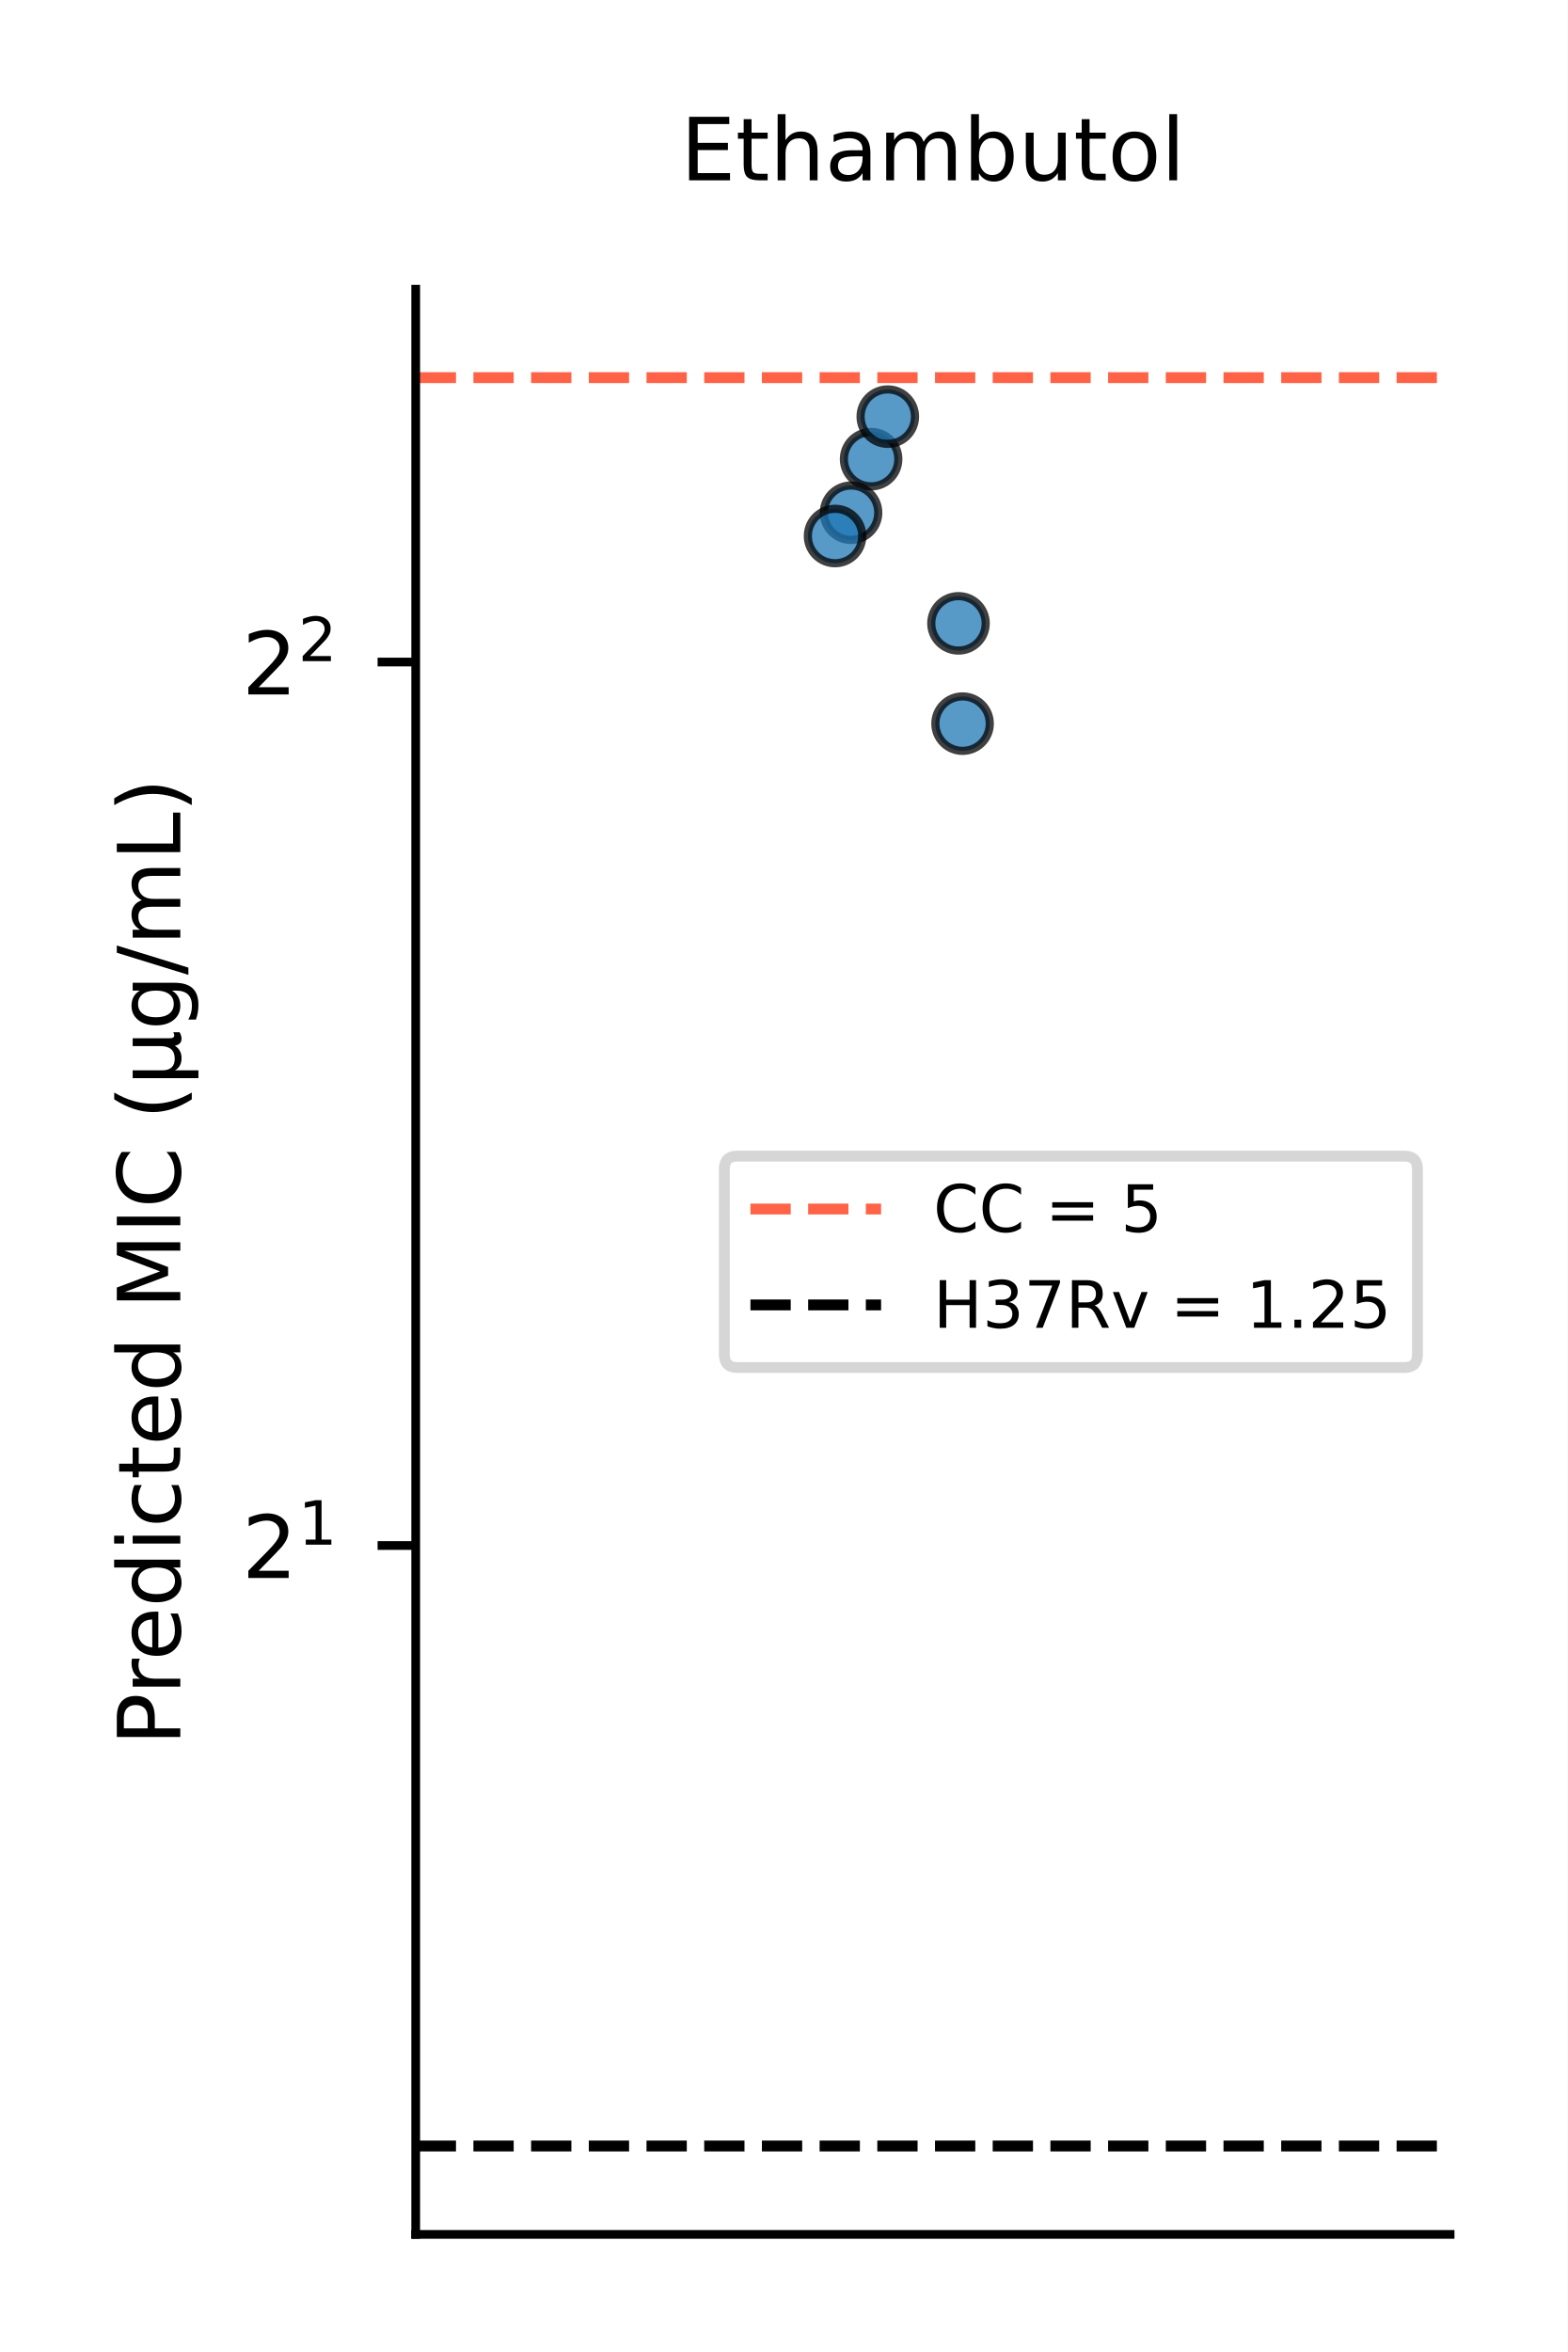
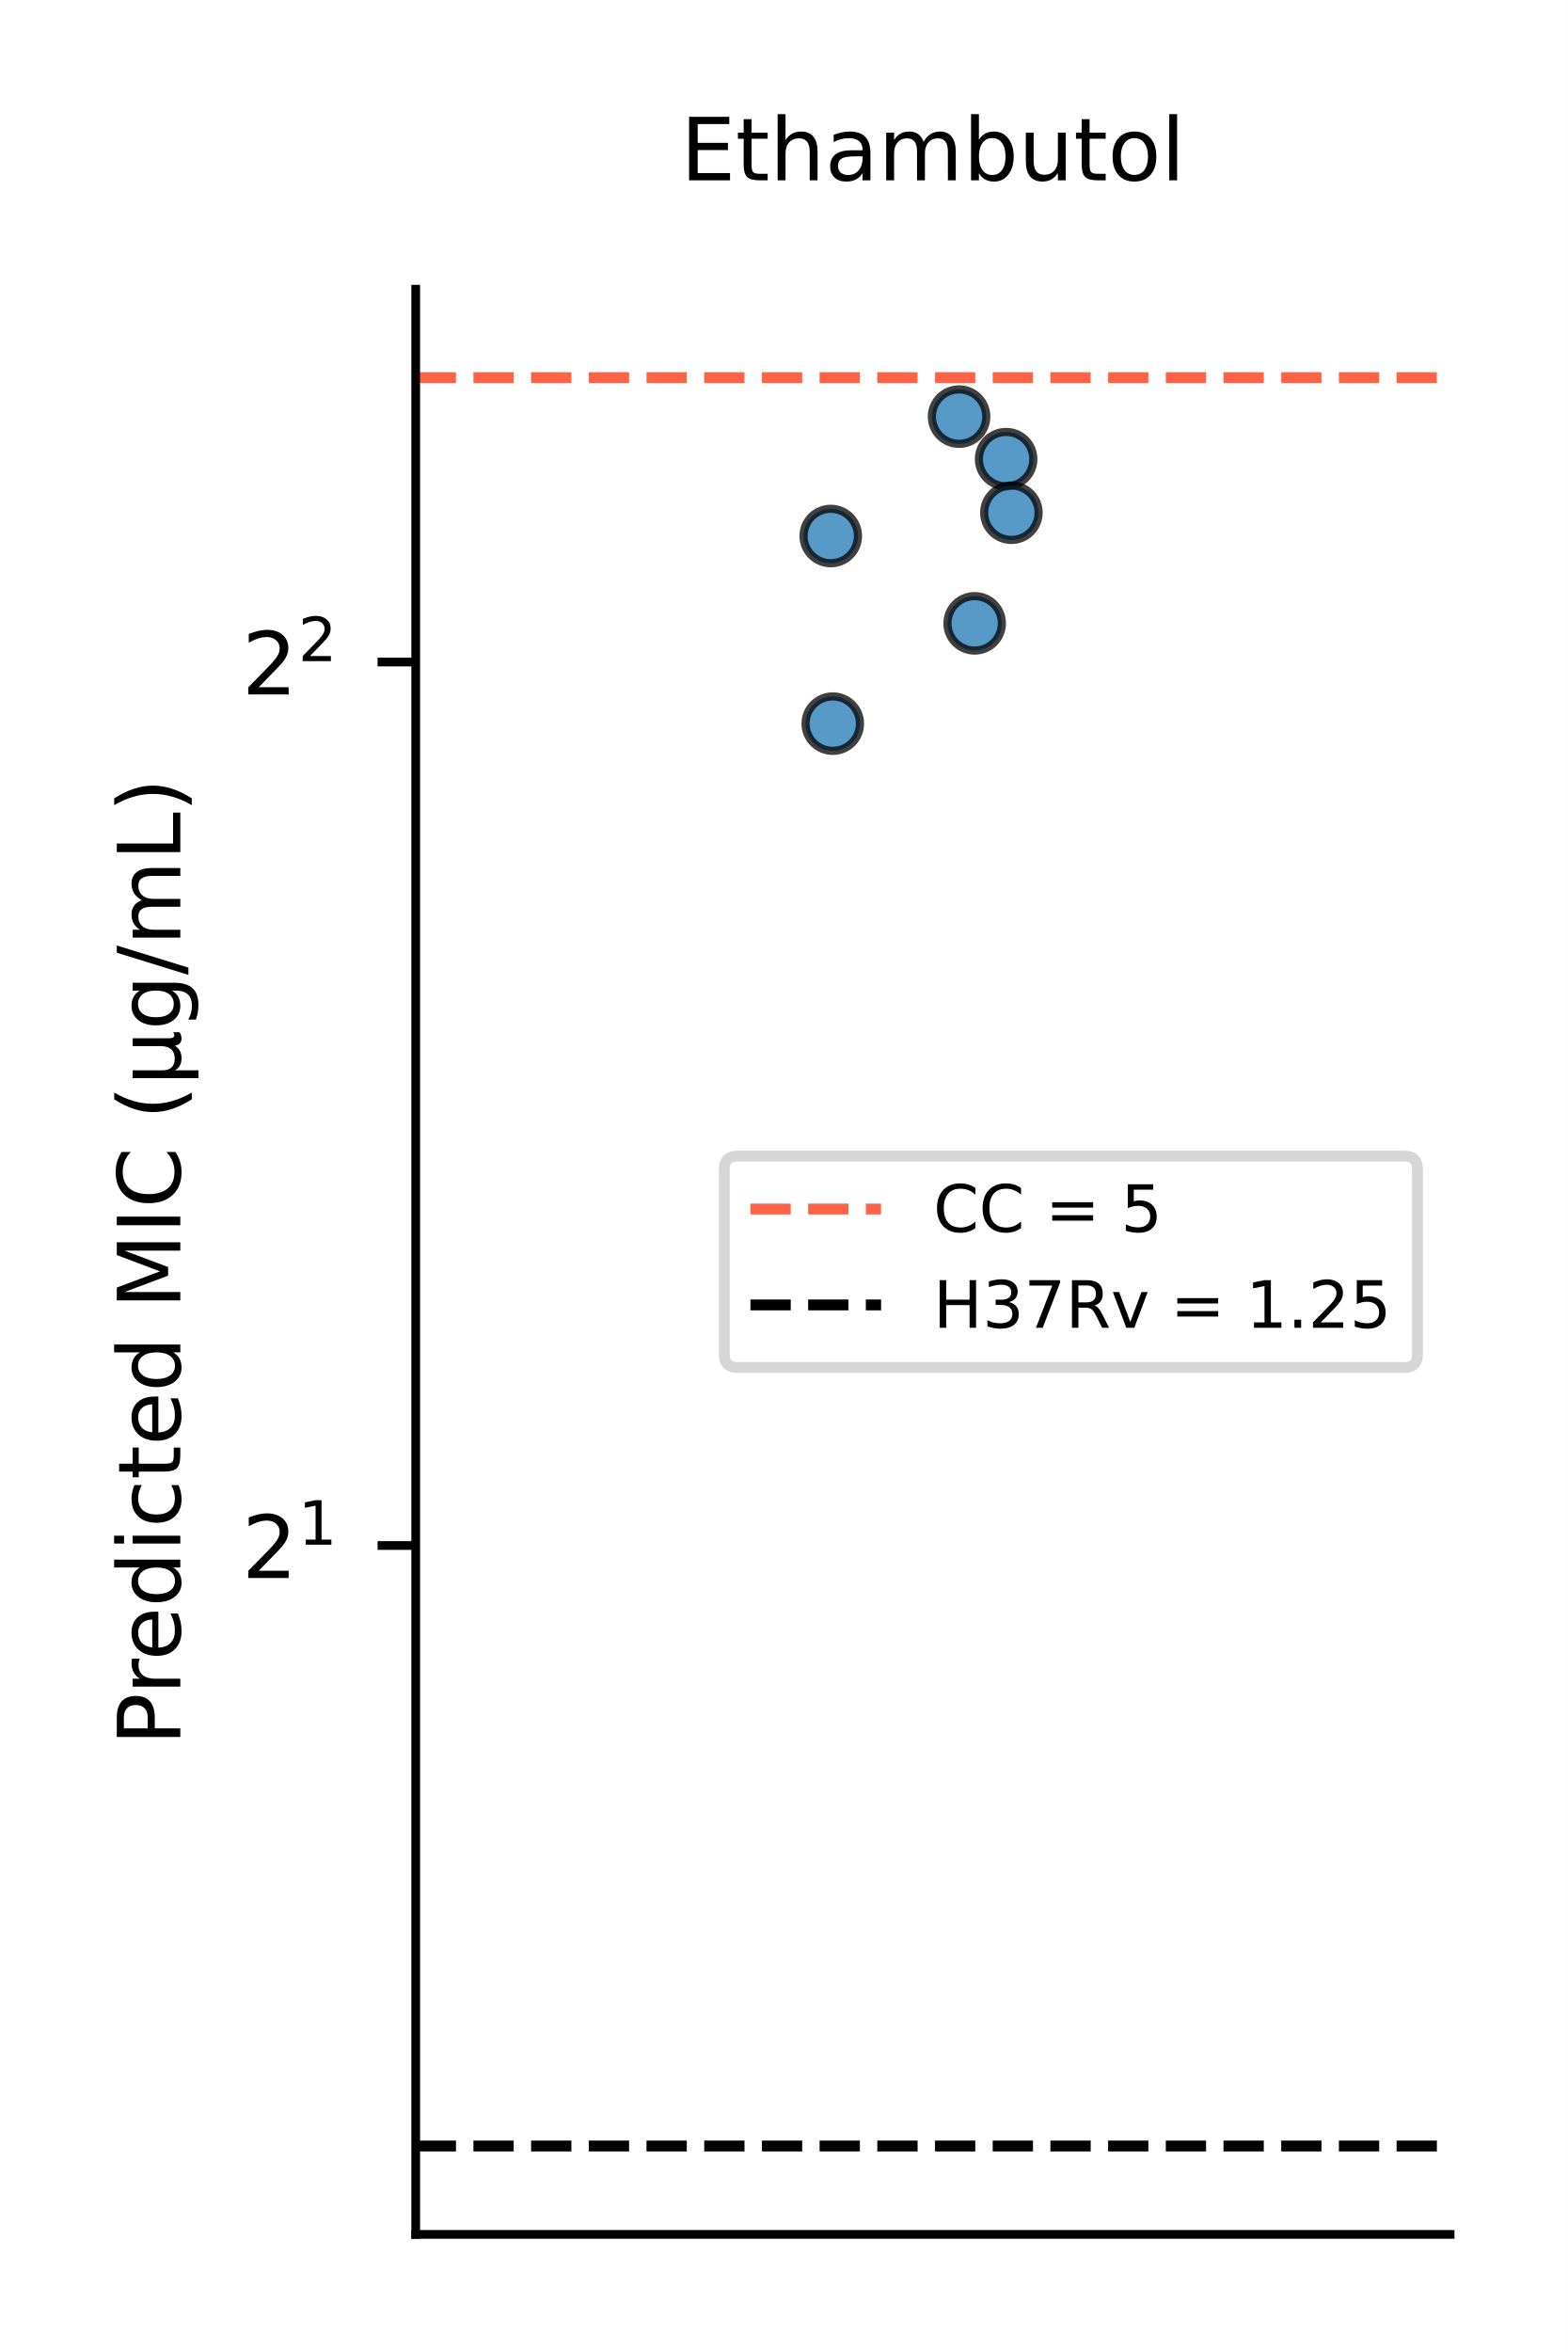
<svg xmlns="http://www.w3.org/2000/svg" xmlns:xlink="http://www.w3.org/1999/xlink" width="144pt" height="216pt" viewBox="0 0 144 216" version="1.1">
  <defs>
    <style type="text/css">*{stroke-linejoin: round; stroke-linecap: butt}</style>
  </defs>
  <g id="figure_1">
    <g id="patch_1">
      <path d="M 0 216  L 144 216  L 144 0  L 0 0  z " style="fill: #ffffff" />
    </g>
    <g id="axes_1">
      <g id="patch_2">
        <path d="M 38.185 205.2  L 133.2 205.2  L 133.2 26.56  L 38.185 26.56  z " style="fill: #ffffff" />
      </g>
      <g id="line2d_1">
-         <path d="M 38.185 34.68  L 133.2 34.68  " clip-path="url(#p94a7e517ef)" style="fill: none; stroke-dasharray: 3.7,1.6; stroke-dashoffset: 0; stroke: #ff6347" />
+         <path d="M 38.185 34.68  L 133.2 34.68  " clip-path="url(#pa513b62344)" style="fill: none; stroke-dasharray: 3.7,1.6; stroke-dashoffset: 0; stroke: #ff6347" />
      </g>
      <g id="line2d_2">
-         <path d="M 38.185 197.08  L 133.2 197.08  " clip-path="url(#p94a7e517ef)" style="fill: none; stroke-dasharray: 3.7,1.6; stroke-dashoffset: 0; stroke: #000000" />
+         <path d="M 38.185 197.08  L 133.2 197.08  " clip-path="url(#pa513b62344)" style="fill: none; stroke-dasharray: 3.7,1.6; stroke-dashoffset: 0; stroke: #000000" />
      </g>
      <g id="matplotlib.axis_1" />
      <g id="matplotlib.axis_2">
        <g id="ytick_1">
          <g id="line2d_3">
            <defs>
-               <path id="m1041d8dc2d" d="M 0 0  L -3.5 0  " style="stroke: #000000; stroke-width: 0.8" />
+               <path id="m7274e62795" d="M 0 0  L -3.5 0  " style="stroke: #000000; stroke-width: 0.8" />
            </defs>
            <g>
-               <use xlink:href="#m1041d8dc2d" x="38.185" y="141.934" style="stroke: #000000; stroke-width: 0.8" />
+               <use xlink:href="#m7274e62795" x="38.185" y="141.934" style="stroke: #000000; stroke-width: 0.8" />
            </g>
          </g>
          <g id="text_1">
            <g transform="translate(22.22524 144.9731) scale(0.08 -0.08)">
              <defs>
                <path id="DejaVuSans-32" d="M 1228 531  L 3431 531  L 3431 0  L 469 0  L 469 531  Q 828 903 1448 1529  Q 2069 2156 2228 2338  Q 2531 2678 2651 2914  Q 2772 3150 2772 3378  Q 2772 3750 2511 3984  Q 2250 4219 1831 4219  Q 1534 4219 1204 4116  Q 875 4013 500 3803  L 500 4441  Q 881 4594 1212 4672  Q 1544 4750 1819 4750  Q 2544 4750 2975 4387  Q 3406 4025 3406 3419  Q 3406 3131 3298 2873  Q 3191 2616 2906 2266  Q 2828 2175 2409 1742  Q 1991 1309 1228 531  z " transform="scale(0.015625)" />
                <path id="DejaVuSans-31" d="M 794 531  L 1825 531  L 1825 4091  L 703 3866  L 703 4441  L 1819 4666  L 2450 4666  L 2450 531  L 3481 531  L 3481 0  L 794 0  L 794 531  z " transform="scale(0.015625)" />
              </defs>
              <use xlink:href="#DejaVuSans-32" transform="translate(0 0.684375)" />
              <use xlink:href="#DejaVuSans-31" transform="translate(64.58008 38.96563) scale(0.7)" />
            </g>
          </g>
        </g>
        <g id="ytick_2">
          <g id="line2d_4">
            <g>
-               <use xlink:href="#m1041d8dc2d" x="38.185" y="60.799" style="stroke: #000000; stroke-width: 0.8" />
+               <use xlink:href="#m7274e62795" x="38.185" y="60.799" style="stroke: #000000; stroke-width: 0.8" />
            </g>
          </g>
          <g id="text_2">
            <g transform="translate(22.22524 63.83878) scale(0.08 -0.08)">
              <use xlink:href="#DejaVuSans-32" transform="translate(0 0.765625)" />
              <use xlink:href="#DejaVuSans-32" transform="translate(64.58008 39.04688) scale(0.7)" />
            </g>
          </g>
        </g>
        <g id="text_3">
          <g transform="translate(16.56149 160.3013) rotate(-90) scale(0.08 -0.08)">
            <defs>
              <path id="DejaVuSans-50" d="M 1259 4147  L 1259 2394  L 2053 2394  Q 2494 2394 2734 2622  Q 2975 2850 2975 3272  Q 2975 3691 2734 3919  Q 2494 4147 2053 4147  L 1259 4147  z M 628 4666  L 2053 4666  Q 2838 4666 3239 4311  Q 3641 3956 3641 3272  Q 3641 2581 3239 2228  Q 2838 1875 2053 1875  L 1259 1875  L 1259 0  L 628 0  L 628 4666  z " transform="scale(0.015625)" />
              <path id="DejaVuSans-72" d="M 2631 2963  Q 2534 3019 2420 3045  Q 2306 3072 2169 3072  Q 1681 3072 1420 2755  Q 1159 2438 1159 1844  L 1159 0  L 581 0  L 581 3500  L 1159 3500  L 1159 2956  Q 1341 3275 1631 3429  Q 1922 3584 2338 3584  Q 2397 3584 2469 3576  Q 2541 3569 2628 3553  L 2631 2963  z " transform="scale(0.015625)" />
              <path id="DejaVuSans-65" d="M 3597 1894  L 3597 1613  L 953 1613  Q 991 1019 1311 708  Q 1631 397 2203 397  Q 2534 397 2845 478  Q 3156 559 3463 722  L 3463 178  Q 3153 47 2828 -22  Q 2503 -91 2169 -91  Q 1331 -91 842 396  Q 353 884 353 1716  Q 353 2575 817 3079  Q 1281 3584 2069 3584  Q 2775 3584 3186 3129  Q 3597 2675 3597 1894  z M 3022 2063  Q 3016 2534 2758 2815  Q 2500 3097 2075 3097  Q 1594 3097 1305 2825  Q 1016 2553 972 2059  L 3022 2063  z " transform="scale(0.015625)" />
              <path id="DejaVuSans-64" d="M 2906 2969  L 2906 4863  L 3481 4863  L 3481 0  L 2906 0  L 2906 525  Q 2725 213 2448 61  Q 2172 -91 1784 -91  Q 1150 -91 751 415  Q 353 922 353 1747  Q 353 2572 751 3078  Q 1150 3584 1784 3584  Q 2172 3584 2448 3432  Q 2725 3281 2906 2969  z M 947 1747  Q 947 1113 1208 752  Q 1469 391 1925 391  Q 2381 391 2643 752  Q 2906 1113 2906 1747  Q 2906 2381 2643 2742  Q 2381 3103 1925 3103  Q 1469 3103 1208 2742  Q 947 2381 947 1747  z " transform="scale(0.015625)" />
              <path id="DejaVuSans-69" d="M 603 3500  L 1178 3500  L 1178 0  L 603 0  L 603 3500  z M 603 4863  L 1178 4863  L 1178 4134  L 603 4134  L 603 4863  z " transform="scale(0.015625)" />
              <path id="DejaVuSans-63" d="M 3122 3366  L 3122 2828  Q 2878 2963 2633 3030  Q 2388 3097 2138 3097  Q 1578 3097 1268 2742  Q 959 2388 959 1747  Q 959 1106 1268 751  Q 1578 397 2138 397  Q 2388 397 2633 464  Q 2878 531 3122 666  L 3122 134  Q 2881 22 2623 -34  Q 2366 -91 2075 -91  Q 1284 -91 818 406  Q 353 903 353 1747  Q 353 2603 823 3093  Q 1294 3584 2113 3584  Q 2378 3584 2631 3529  Q 2884 3475 3122 3366  z " transform="scale(0.015625)" />
              <path id="DejaVuSans-74" d="M 1172 4494  L 1172 3500  L 2356 3500  L 2356 3053  L 1172 3053  L 1172 1153  Q 1172 725 1289 603  Q 1406 481 1766 481  L 2356 481  L 2356 0  L 1766 0  Q 1100 0 847 248  Q 594 497 594 1153  L 594 3053  L 172 3053  L 172 3500  L 594 3500  L 594 4494  L 1172 4494  z " transform="scale(0.015625)" />
              <path id="DejaVuSans-20" transform="scale(0.015625)" />
              <path id="DejaVuSans-4d" d="M 628 4666  L 1569 4666  L 2759 1491  L 3956 4666  L 4897 4666  L 4897 0  L 4281 0  L 4281 4097  L 3078 897  L 2444 897  L 1241 4097  L 1241 0  L 628 0  L 628 4666  z " transform="scale(0.015625)" />
              <path id="DejaVuSans-49" d="M 628 4666  L 1259 4666  L 1259 0  L 628 0  L 628 4666  z " transform="scale(0.015625)" />
              <path id="DejaVuSans-43" d="M 4122 4306  L 4122 3641  Q 3803 3938 3442 4084  Q 3081 4231 2675 4231  Q 1875 4231 1450 3742  Q 1025 3253 1025 2328  Q 1025 1406 1450 917  Q 1875 428 2675 428  Q 3081 428 3442 575  Q 3803 722 4122 1019  L 4122 359  Q 3791 134 3420 21  Q 3050 -91 2638 -91  Q 1578 -91 968 557  Q 359 1206 359 2328  Q 359 3453 968 4101  Q 1578 4750 2638 4750  Q 3056 4750 3426 4639  Q 3797 4528 4122 4306  z " transform="scale(0.015625)" />
              <path id="DejaVuSans-28" d="M 1984 4856  Q 1566 4138 1362 3434  Q 1159 2731 1159 2009  Q 1159 1288 1364 580  Q 1569 -128 1984 -844  L 1484 -844  Q 1016 -109 783 600  Q 550 1309 550 2009  Q 550 2706 781 3412  Q 1013 4119 1484 4856  L 1984 4856  z " transform="scale(0.015625)" />
              <path id="DejaVuSans-b5" d="M 544 -1331  L 544 3500  L 1119 3500  L 1119 1325  Q 1119 872 1334 640  Q 1550 409 1972 409  Q 2434 409 2667 671  Q 2900 934 2900 1459  L 2900 3500  L 3475 3500  L 3475 806  Q 3475 619 3529 530  Q 3584 441 3700 441  Q 3728 441 3778 458  Q 3828 475 3916 513  L 3916 50  Q 3788 -22 3673 -56  Q 3559 -91 3450 -91  Q 3234 -91 3106 31  Q 2978 153 2931 403  Q 2775 156 2548 32  Q 2322 -91 2016 -91  Q 1697 -91 1473 31  Q 1250 153 1119 397  L 1119 -1331  L 544 -1331  z " transform="scale(0.015625)" />
              <path id="DejaVuSans-67" d="M 2906 1791  Q 2906 2416 2648 2759  Q 2391 3103 1925 3103  Q 1463 3103 1205 2759  Q 947 2416 947 1791  Q 947 1169 1205 825  Q 1463 481 1925 481  Q 2391 481 2648 825  Q 2906 1169 2906 1791  z M 3481 434  Q 3481 -459 3084 -895  Q 2688 -1331 1869 -1331  Q 1566 -1331 1297 -1286  Q 1028 -1241 775 -1147  L 775 -588  Q 1028 -725 1275 -790  Q 1522 -856 1778 -856  Q 2344 -856 2625 -561  Q 2906 -266 2906 331  L 2906 616  Q 2728 306 2450 153  Q 2172 0 1784 0  Q 1141 0 747 490  Q 353 981 353 1791  Q 353 2603 747 3093  Q 1141 3584 1784 3584  Q 2172 3584 2450 3431  Q 2728 3278 2906 2969  L 2906 3500  L 3481 3500  L 3481 434  z " transform="scale(0.015625)" />
              <path id="DejaVuSans-2f" d="M 1625 4666  L 2156 4666  L 531 -594  L 0 -594  L 1625 4666  z " transform="scale(0.015625)" />
              <path id="DejaVuSans-6d" d="M 3328 2828  Q 3544 3216 3844 3400  Q 4144 3584 4550 3584  Q 5097 3584 5394 3201  Q 5691 2819 5691 2113  L 5691 0  L 5113 0  L 5113 2094  Q 5113 2597 4934 2840  Q 4756 3084 4391 3084  Q 3944 3084 3684 2787  Q 3425 2491 3425 1978  L 3425 0  L 2847 0  L 2847 2094  Q 2847 2600 2669 2842  Q 2491 3084 2119 3084  Q 1678 3084 1418 2786  Q 1159 2488 1159 1978  L 1159 0  L 581 0  L 581 3500  L 1159 3500  L 1159 2956  Q 1356 3278 1631 3431  Q 1906 3584 2284 3584  Q 2666 3584 2933 3390  Q 3200 3197 3328 2828  z " transform="scale(0.015625)" />
              <path id="DejaVuSans-4c" d="M 628 4666  L 1259 4666  L 1259 531  L 3531 531  L 3531 0  L 628 0  L 628 4666  z " transform="scale(0.015625)" />
              <path id="DejaVuSans-29" d="M 513 4856  L 1013 4856  Q 1481 4119 1714 3412  Q 1947 2706 1947 2009  Q 1947 1309 1714 600  Q 1481 -109 1013 -844  L 513 -844  Q 928 -128 1133 580  Q 1338 1288 1338 2009  Q 1338 2731 1133 3434  Q 928 4138 513 4856  z " transform="scale(0.015625)" />
            </defs>
            <use xlink:href="#DejaVuSans-50" />
            <use xlink:href="#DejaVuSans-72" x="58.553" />
            <use xlink:href="#DejaVuSans-65" x="97.416" />
            <use xlink:href="#DejaVuSans-64" x="158.939" />
            <use xlink:href="#DejaVuSans-69" x="222.416" />
            <use xlink:href="#DejaVuSans-63" x="250.199" />
            <use xlink:href="#DejaVuSans-74" x="305.18" />
            <use xlink:href="#DejaVuSans-65" x="344.389" />
            <use xlink:href="#DejaVuSans-64" x="405.912" />
            <use xlink:href="#DejaVuSans-20" x="469.389" />
            <use xlink:href="#DejaVuSans-4d" x="501.176" />
            <use xlink:href="#DejaVuSans-49" x="587.455" />
            <use xlink:href="#DejaVuSans-43" x="616.947" />
            <use xlink:href="#DejaVuSans-20" x="686.771" />
            <use xlink:href="#DejaVuSans-28" x="718.559" />
            <use xlink:href="#DejaVuSans-b5" x="757.572" />
            <use xlink:href="#DejaVuSans-67" x="821.195" />
            <use xlink:href="#DejaVuSans-2f" x="884.672" />
            <use xlink:href="#DejaVuSans-6d" x="918.363" />
            <use xlink:href="#DejaVuSans-4c" x="1015.775" />
            <use xlink:href="#DejaVuSans-29" x="1071.488" />
          </g>
        </g>
      </g>
      <g id="patch_3">
        <path d="M 38.185 205.2  L 38.185 26.56  " style="fill: none; stroke: #000000; stroke-width: 0.8; stroke-linejoin: miter; stroke-linecap: square" />
      </g>
      <g id="patch_4">
        <path d="M 38.185 205.2  L 133.2 205.2  " style="fill: none; stroke: #000000; stroke-width: 0.8; stroke-linejoin: miter; stroke-linecap: square" />
      </g>
      <g id="PathCollection_1">
        <defs>
-           <path id="m1f23455dfd" d="M 0 2.5  C 0.663 2.5 1.299 2.237 1.768 1.768  C 2.237 1.299 2.5 0.663 2.5 0  C 2.5 -0.663 2.237 -1.299 1.768 -1.768  C 1.299 -2.237 0.663 -2.5 0 -2.5  C -0.663 -2.5 -1.299 -2.237 -1.768 -1.768  C -2.237 -1.299 -2.5 -0.663 -2.5 0  C -2.5 0.663 -2.237 1.299 -1.768 1.768  C -1.299 2.237 -0.663 2.5 0 2.5  z " style="stroke: #000000; stroke-opacity: 0.75; stroke-width: 0.75" />
+           <path id="m752f09e9a6" d="M 0 2.5  C 0.663 2.5 1.299 2.237 1.768 1.768  C 2.237 1.299 2.5 0.663 2.5 0  C 2.5 -0.663 2.237 -1.299 1.768 -1.768  C 1.299 -2.237 0.663 -2.5 0 -2.5  C -0.663 -2.5 -1.299 -2.237 -1.768 -1.768  C -2.237 -1.299 -2.5 -0.663 -2.5 0  C -2.5 0.663 -2.237 1.299 -1.768 1.768  C -1.299 2.237 -0.663 2.5 0 2.5  z " style="stroke: #000000; stroke-opacity: 0.75; stroke-width: 0.75" />
        </defs>
-         <g clip-path="url(#p94a7e517ef)">
-           <use xlink:href="#m1f23455dfd" x="80.016" y="42.167" style="fill: #1f77b4; fill-opacity: 0.75; stroke: #000000; stroke-opacity: 0.75; stroke-width: 0.75" />
-           <use xlink:href="#m1f23455dfd" x="88.417" y="66.457" style="fill: #1f77b4; fill-opacity: 0.75; stroke: #000000; stroke-opacity: 0.75; stroke-width: 0.75" />
-           <use xlink:href="#m1f23455dfd" x="88.042" y="57.246" style="fill: #1f77b4; fill-opacity: 0.75; stroke: #000000; stroke-opacity: 0.75; stroke-width: 0.75" />
-           <use xlink:href="#m1f23455dfd" x="81.548" y="38.262" style="fill: #1f77b4; fill-opacity: 0.75; stroke: #000000; stroke-opacity: 0.75; stroke-width: 0.75" />
-           <use xlink:href="#m1f23455dfd" x="78.173" y="47.087" style="fill: #1f77b4; fill-opacity: 0.75; stroke: #000000; stroke-opacity: 0.75; stroke-width: 0.75" />
-           <use xlink:href="#m1f23455dfd" x="76.704" y="49.226" style="fill: #1f77b4; fill-opacity: 0.75; stroke: #000000; stroke-opacity: 0.75; stroke-width: 0.75" />
+         <g clip-path="url(#pa513b62344)">
+           <use xlink:href="#m752f09e9a6" x="92.416" y="42.167" style="fill: #1f77b4; fill-opacity: 0.75; stroke: #000000; stroke-opacity: 0.75; stroke-width: 0.75" />
+           <use xlink:href="#m752f09e9a6" x="76.495" y="66.457" style="fill: #1f77b4; fill-opacity: 0.75; stroke: #000000; stroke-opacity: 0.75; stroke-width: 0.75" />
+           <use xlink:href="#m752f09e9a6" x="89.528" y="57.246" style="fill: #1f77b4; fill-opacity: 0.75; stroke: #000000; stroke-opacity: 0.75; stroke-width: 0.75" />
+           <use xlink:href="#m752f09e9a6" x="88.096" y="38.262" style="fill: #1f77b4; fill-opacity: 0.75; stroke: #000000; stroke-opacity: 0.75; stroke-width: 0.75" />
+           <use xlink:href="#m752f09e9a6" x="92.901" y="47.087" style="fill: #1f77b4; fill-opacity: 0.75; stroke: #000000; stroke-opacity: 0.75; stroke-width: 0.75" />
+           <use xlink:href="#m752f09e9a6" x="76.31" y="49.226" style="fill: #1f77b4; fill-opacity: 0.75; stroke: #000000; stroke-opacity: 0.75; stroke-width: 0.75" />
        </g>
      </g>
      <g id="text_4">
        <g transform="translate(62.51325 16.56) scale(0.08 -0.08)">
          <defs>
            <path id="DejaVuSans-45" d="M 628 4666  L 3578 4666  L 3578 4134  L 1259 4134  L 1259 2753  L 3481 2753  L 3481 2222  L 1259 2222  L 1259 531  L 3634 531  L 3634 0  L 628 0  L 628 4666  z " transform="scale(0.015625)" />
            <path id="DejaVuSans-68" d="M 3513 2113  L 3513 0  L 2938 0  L 2938 2094  Q 2938 2591 2744 2837  Q 2550 3084 2163 3084  Q 1697 3084 1428 2787  Q 1159 2491 1159 1978  L 1159 0  L 581 0  L 581 4863  L 1159 4863  L 1159 2956  Q 1366 3272 1645 3428  Q 1925 3584 2291 3584  Q 2894 3584 3203 3211  Q 3513 2838 3513 2113  z " transform="scale(0.015625)" />
            <path id="DejaVuSans-61" d="M 2194 1759  Q 1497 1759 1228 1600  Q 959 1441 959 1056  Q 959 750 1161 570  Q 1363 391 1709 391  Q 2188 391 2477 730  Q 2766 1069 2766 1631  L 2766 1759  L 2194 1759  z M 3341 1997  L 3341 0  L 2766 0  L 2766 531  Q 2569 213 2275 61  Q 1981 -91 1556 -91  Q 1019 -91 701 211  Q 384 513 384 1019  Q 384 1609 779 1909  Q 1175 2209 1959 2209  L 2766 2209  L 2766 2266  Q 2766 2663 2505 2880  Q 2244 3097 1772 3097  Q 1472 3097 1187 3025  Q 903 2953 641 2809  L 641 3341  Q 956 3463 1253 3523  Q 1550 3584 1831 3584  Q 2591 3584 2966 3190  Q 3341 2797 3341 1997  z " transform="scale(0.015625)" />
            <path id="DejaVuSans-62" d="M 3116 1747  Q 3116 2381 2855 2742  Q 2594 3103 2138 3103  Q 1681 3103 1420 2742  Q 1159 2381 1159 1747  Q 1159 1113 1420 752  Q 1681 391 2138 391  Q 2594 391 2855 752  Q 3116 1113 3116 1747  z M 1159 2969  Q 1341 3281 1617 3432  Q 1894 3584 2278 3584  Q 2916 3584 3314 3078  Q 3713 2572 3713 1747  Q 3713 922 3314 415  Q 2916 -91 2278 -91  Q 1894 -91 1617 61  Q 1341 213 1159 525  L 1159 0  L 581 0  L 581 4863  L 1159 4863  L 1159 2969  z " transform="scale(0.015625)" />
            <path id="DejaVuSans-75" d="M 544 1381  L 544 3500  L 1119 3500  L 1119 1403  Q 1119 906 1312 657  Q 1506 409 1894 409  Q 2359 409 2629 706  Q 2900 1003 2900 1516  L 2900 3500  L 3475 3500  L 3475 0  L 2900 0  L 2900 538  Q 2691 219 2414 64  Q 2138 -91 1772 -91  Q 1169 -91 856 284  Q 544 659 544 1381  z M 1991 3584  L 1991 3584  z " transform="scale(0.015625)" />
            <path id="DejaVuSans-6f" d="M 1959 3097  Q 1497 3097 1228 2736  Q 959 2375 959 1747  Q 959 1119 1226 758  Q 1494 397 1959 397  Q 2419 397 2687 759  Q 2956 1122 2956 1747  Q 2956 2369 2687 2733  Q 2419 3097 1959 3097  z M 1959 3584  Q 2709 3584 3137 3096  Q 3566 2609 3566 1747  Q 3566 888 3137 398  Q 2709 -91 1959 -91  Q 1206 -91 779 398  Q 353 888 353 1747  Q 353 2609 779 3096  Q 1206 3584 1959 3584  z " transform="scale(0.015625)" />
            <path id="DejaVuSans-6c" d="M 603 4863  L 1178 4863  L 1178 0  L 603 0  L 603 4863  z " transform="scale(0.015625)" />
          </defs>
          <use xlink:href="#DejaVuSans-45" />
          <use xlink:href="#DejaVuSans-74" x="63.184" />
          <use xlink:href="#DejaVuSans-68" x="102.393" />
          <use xlink:href="#DejaVuSans-61" x="165.771" />
          <use xlink:href="#DejaVuSans-6d" x="227.051" />
          <use xlink:href="#DejaVuSans-62" x="324.463" />
          <use xlink:href="#DejaVuSans-75" x="387.939" />
          <use xlink:href="#DejaVuSans-74" x="451.318" />
          <use xlink:href="#DejaVuSans-6f" x="490.527" />
          <use xlink:href="#DejaVuSans-6c" x="551.709" />
        </g>
      </g>
      <g id="legend_1">
        <g id="patch_5">
          <path d="M 67.732 125.587  L 129 125.587  Q 130.2 125.587 130.2 124.387  L 130.2 107.373  Q 130.2 106.173 129 106.173  L 67.732 106.173  Q 66.532 106.173 66.532 107.373  L 66.532 124.387  Q 66.532 125.587 67.732 125.587  z " style="fill: #ffffff; opacity: 0.8; stroke: #cccccc; stroke-linejoin: miter" />
        </g>
        <g id="line2d_5">
          <path d="M 68.932 111.032  L 74.932 111.032  L 80.932 111.032  " style="fill: none; stroke-dasharray: 3.7,1.6; stroke-dashoffset: 0; stroke: #ff6347" />
        </g>
        <g id="text_5">
          <g transform="translate(85.73156 113.1322) scale(0.06 -0.06)">
            <defs>
              <path id="DejaVuSans-3d" d="M 678 2906  L 4684 2906  L 4684 2381  L 678 2381  L 678 2906  z M 678 1631  L 4684 1631  L 4684 1100  L 678 1100  L 678 1631  z " transform="scale(0.015625)" />
              <path id="DejaVuSans-35" d="M 691 4666  L 3169 4666  L 3169 4134  L 1269 4134  L 1269 2991  Q 1406 3038 1543 3061  Q 1681 3084 1819 3084  Q 2600 3084 3056 2656  Q 3513 2228 3513 1497  Q 3513 744 3044 326  Q 2575 -91 1722 -91  Q 1428 -91 1123 -41  Q 819 9 494 109  L 494 744  Q 775 591 1075 516  Q 1375 441 1709 441  Q 2250 441 2565 725  Q 2881 1009 2881 1497  Q 2881 1984 2565 2268  Q 2250 2553 1709 2553  Q 1456 2553 1204 2497  Q 953 2441 691 2322  L 691 4666  z " transform="scale(0.015625)" />
            </defs>
            <use xlink:href="#DejaVuSans-43" />
            <use xlink:href="#DejaVuSans-43" x="69.824" />
            <use xlink:href="#DejaVuSans-20" x="139.648" />
            <use xlink:href="#DejaVuSans-3d" x="171.436" />
            <use xlink:href="#DejaVuSans-20" x="255.225" />
            <use xlink:href="#DejaVuSans-35" x="287.012" />
          </g>
        </g>
        <g id="line2d_6">
          <path d="M 68.932 119.839  L 74.932 119.839  L 80.932 119.839  " style="fill: none; stroke-dasharray: 3.7,1.6; stroke-dashoffset: 0; stroke: #000000" />
        </g>
        <g id="text_6">
          <g transform="translate(85.73156 121.9391) scale(0.06 -0.06)">
            <defs>
              <path id="DejaVuSans-48" d="M 628 4666  L 1259 4666  L 1259 2753  L 3553 2753  L 3553 4666  L 4184 4666  L 4184 0  L 3553 0  L 3553 2222  L 1259 2222  L 1259 0  L 628 0  L 628 4666  z " transform="scale(0.015625)" />
              <path id="DejaVuSans-33" d="M 2597 2516  Q 3050 2419 3304 2112  Q 3559 1806 3559 1356  Q 3559 666 3084 287  Q 2609 -91 1734 -91  Q 1441 -91 1130 -33  Q 819 25 488 141  L 488 750  Q 750 597 1062 519  Q 1375 441 1716 441  Q 2309 441 2620 675  Q 2931 909 2931 1356  Q 2931 1769 2642 2001  Q 2353 2234 1838 2234  L 1294 2234  L 1294 2753  L 1863 2753  Q 2328 2753 2575 2939  Q 2822 3125 2822 3475  Q 2822 3834 2567 4026  Q 2313 4219 1838 4219  Q 1578 4219 1281 4162  Q 984 4106 628 3988  L 628 4550  Q 988 4650 1302 4700  Q 1616 4750 1894 4750  Q 2613 4750 3031 4423  Q 3450 4097 3450 3541  Q 3450 3153 3228 2886  Q 3006 2619 2597 2516  z " transform="scale(0.015625)" />
              <path id="DejaVuSans-37" d="M 525 4666  L 3525 4666  L 3525 4397  L 1831 0  L 1172 0  L 2766 4134  L 525 4134  L 525 4666  z " transform="scale(0.015625)" />
              <path id="DejaVuSans-52" d="M 2841 2188  Q 3044 2119 3236 1894  Q 3428 1669 3622 1275  L 4263 0  L 3584 0  L 2988 1197  Q 2756 1666 2539 1819  Q 2322 1972 1947 1972  L 1259 1972  L 1259 0  L 628 0  L 628 4666  L 2053 4666  Q 2853 4666 3247 4331  Q 3641 3997 3641 3322  Q 3641 2881 3436 2590  Q 3231 2300 2841 2188  z M 1259 4147  L 1259 2491  L 2053 2491  Q 2509 2491 2742 2702  Q 2975 2913 2975 3322  Q 2975 3731 2742 3939  Q 2509 4147 2053 4147  L 1259 4147  z " transform="scale(0.015625)" />
              <path id="DejaVuSans-76" d="M 191 3500  L 800 3500  L 1894 563  L 2988 3500  L 3597 3500  L 2284 0  L 1503 0  L 191 3500  z " transform="scale(0.015625)" />
              <path id="DejaVuSans-2e" d="M 684 794  L 1344 794  L 1344 0  L 684 0  L 684 794  z " transform="scale(0.015625)" />
            </defs>
            <use xlink:href="#DejaVuSans-48" />
            <use xlink:href="#DejaVuSans-33" x="75.195" />
            <use xlink:href="#DejaVuSans-37" x="138.818" />
            <use xlink:href="#DejaVuSans-52" x="202.441" />
            <use xlink:href="#DejaVuSans-76" x="271.924" />
            <use xlink:href="#DejaVuSans-20" x="331.104" />
            <use xlink:href="#DejaVuSans-3d" x="362.891" />
            <use xlink:href="#DejaVuSans-20" x="446.68" />
            <use xlink:href="#DejaVuSans-31" x="478.467" />
            <use xlink:href="#DejaVuSans-2e" x="542.09" />
            <use xlink:href="#DejaVuSans-32" x="573.877" />
            <use xlink:href="#DejaVuSans-35" x="637.5" />
          </g>
        </g>
      </g>
    </g>
  </g>
  <defs>
-     <clipPath id="p94a7e517ef">
+     <clipPath id="pa513b62344">
      <rect x="38.185" y="26.56" width="95.015" height="178.64" />
    </clipPath>
  </defs>
</svg>
